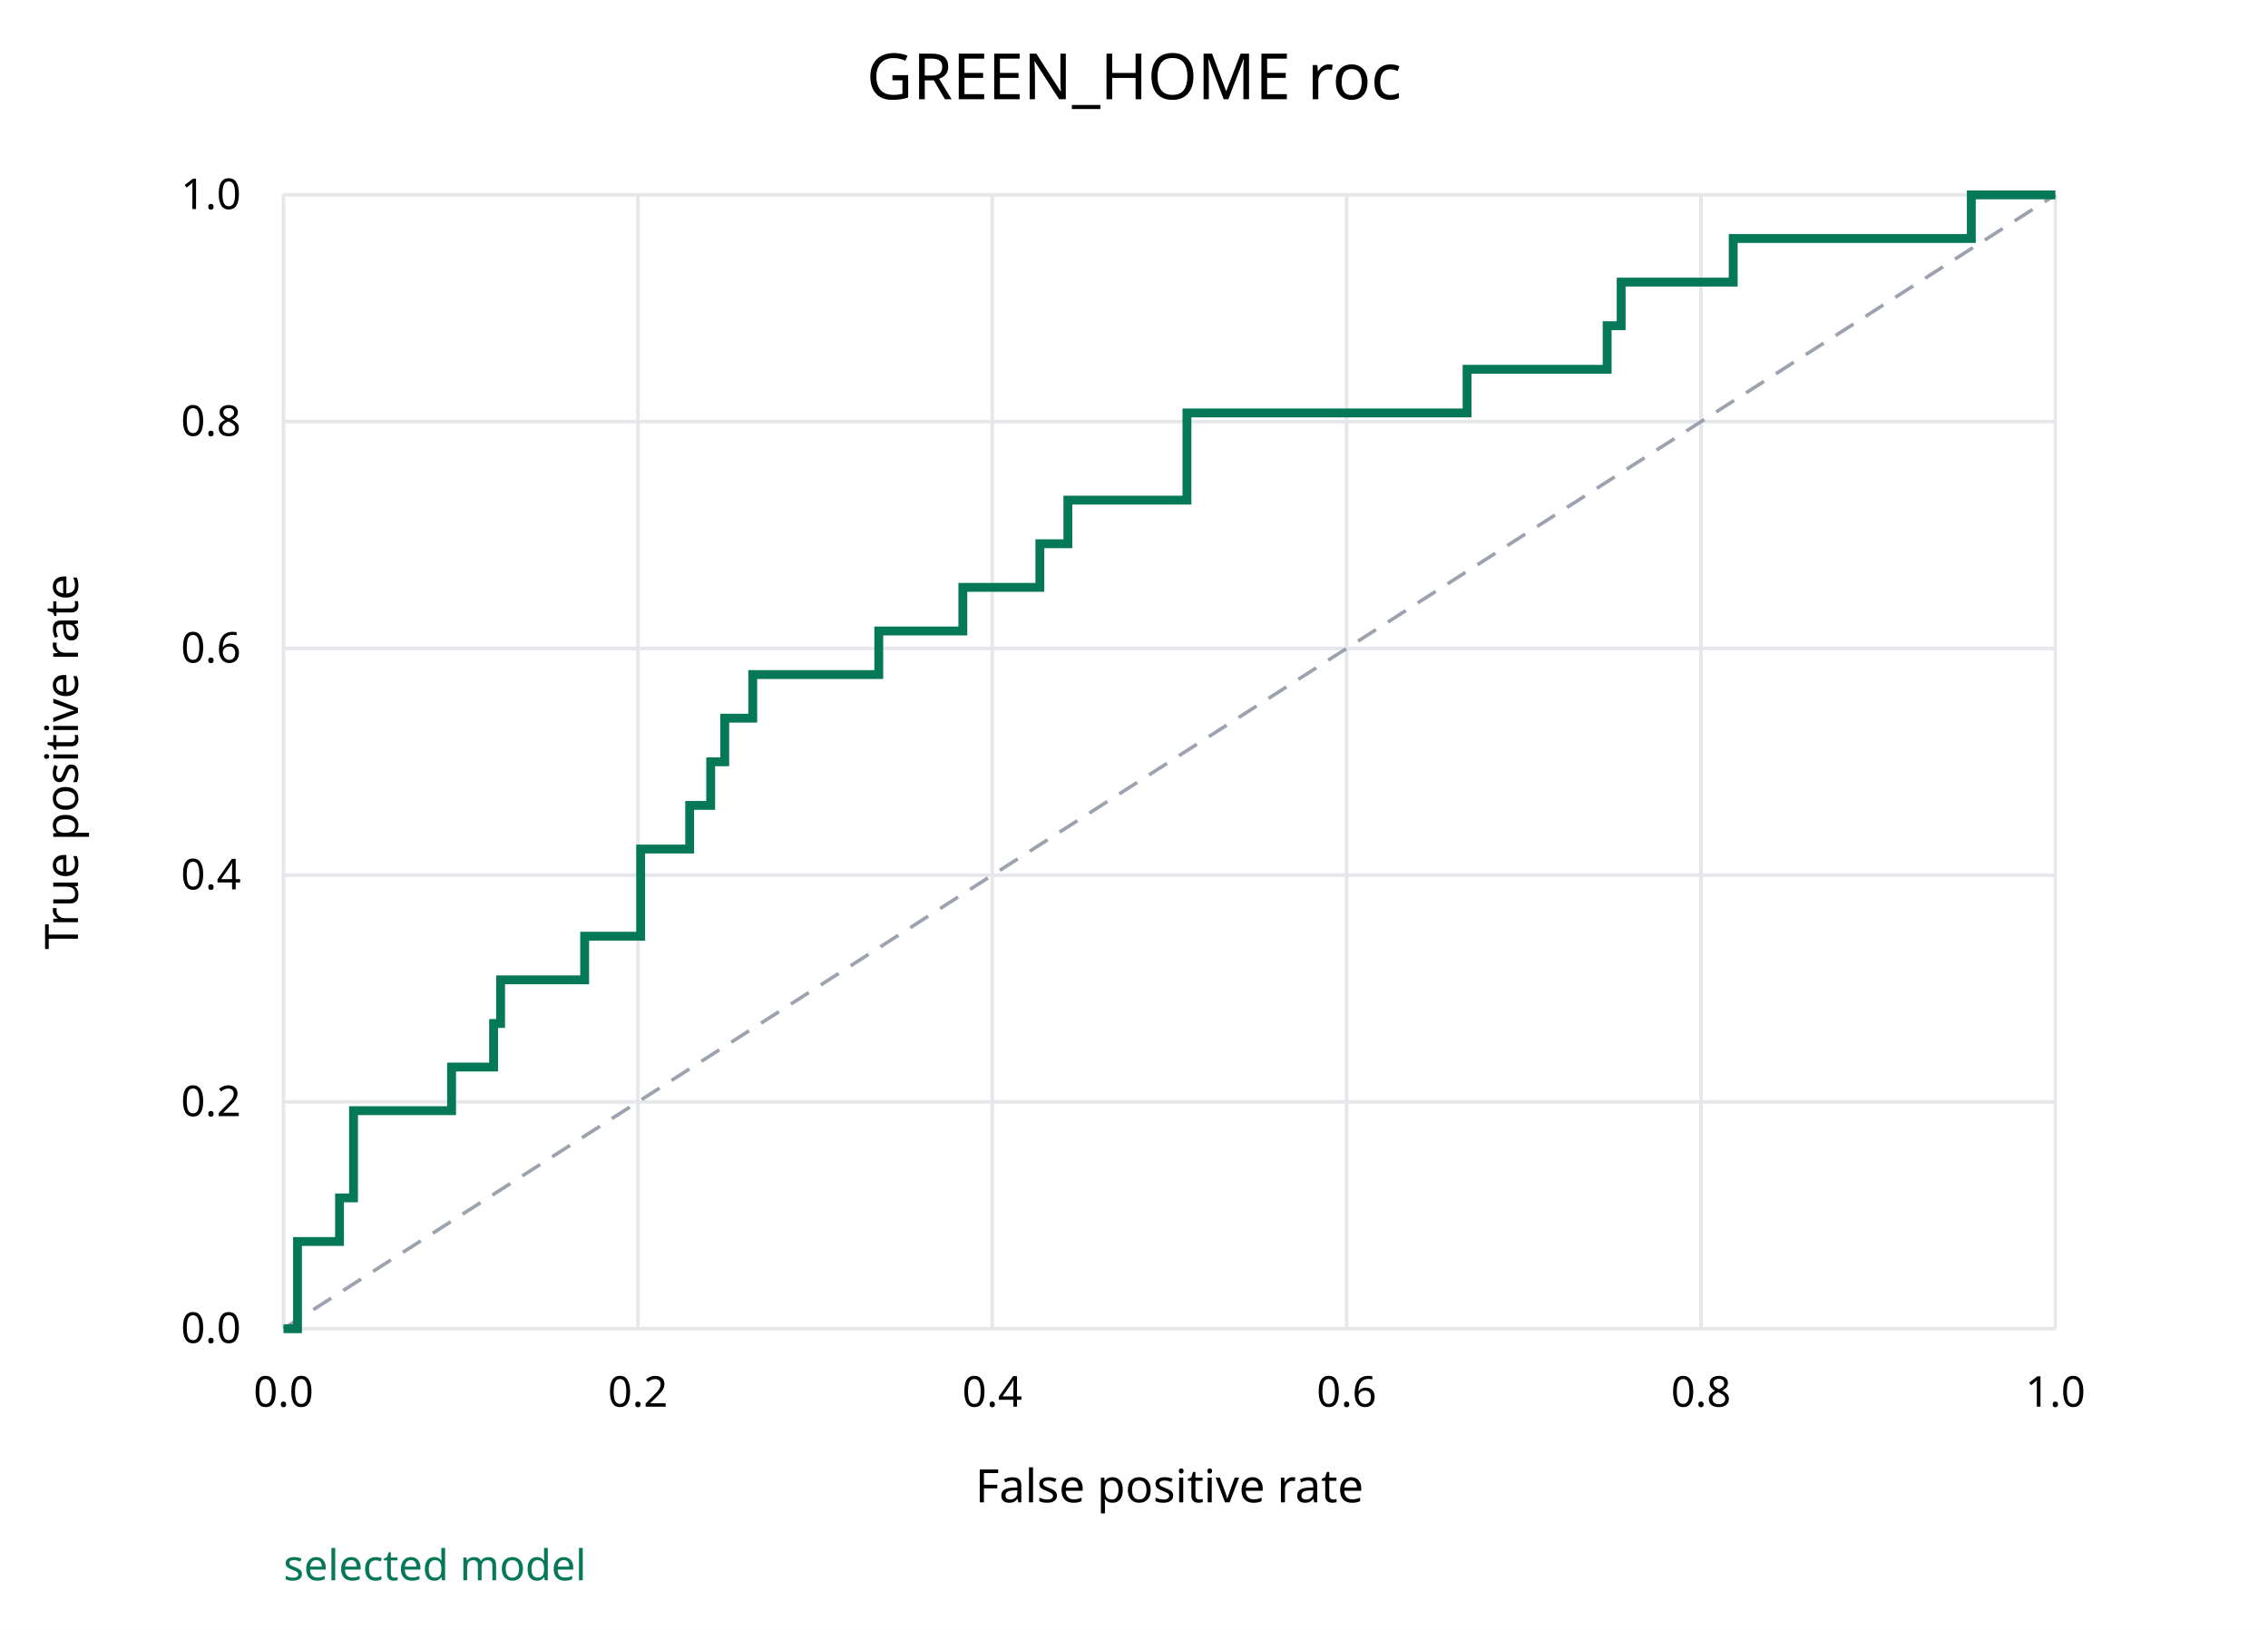
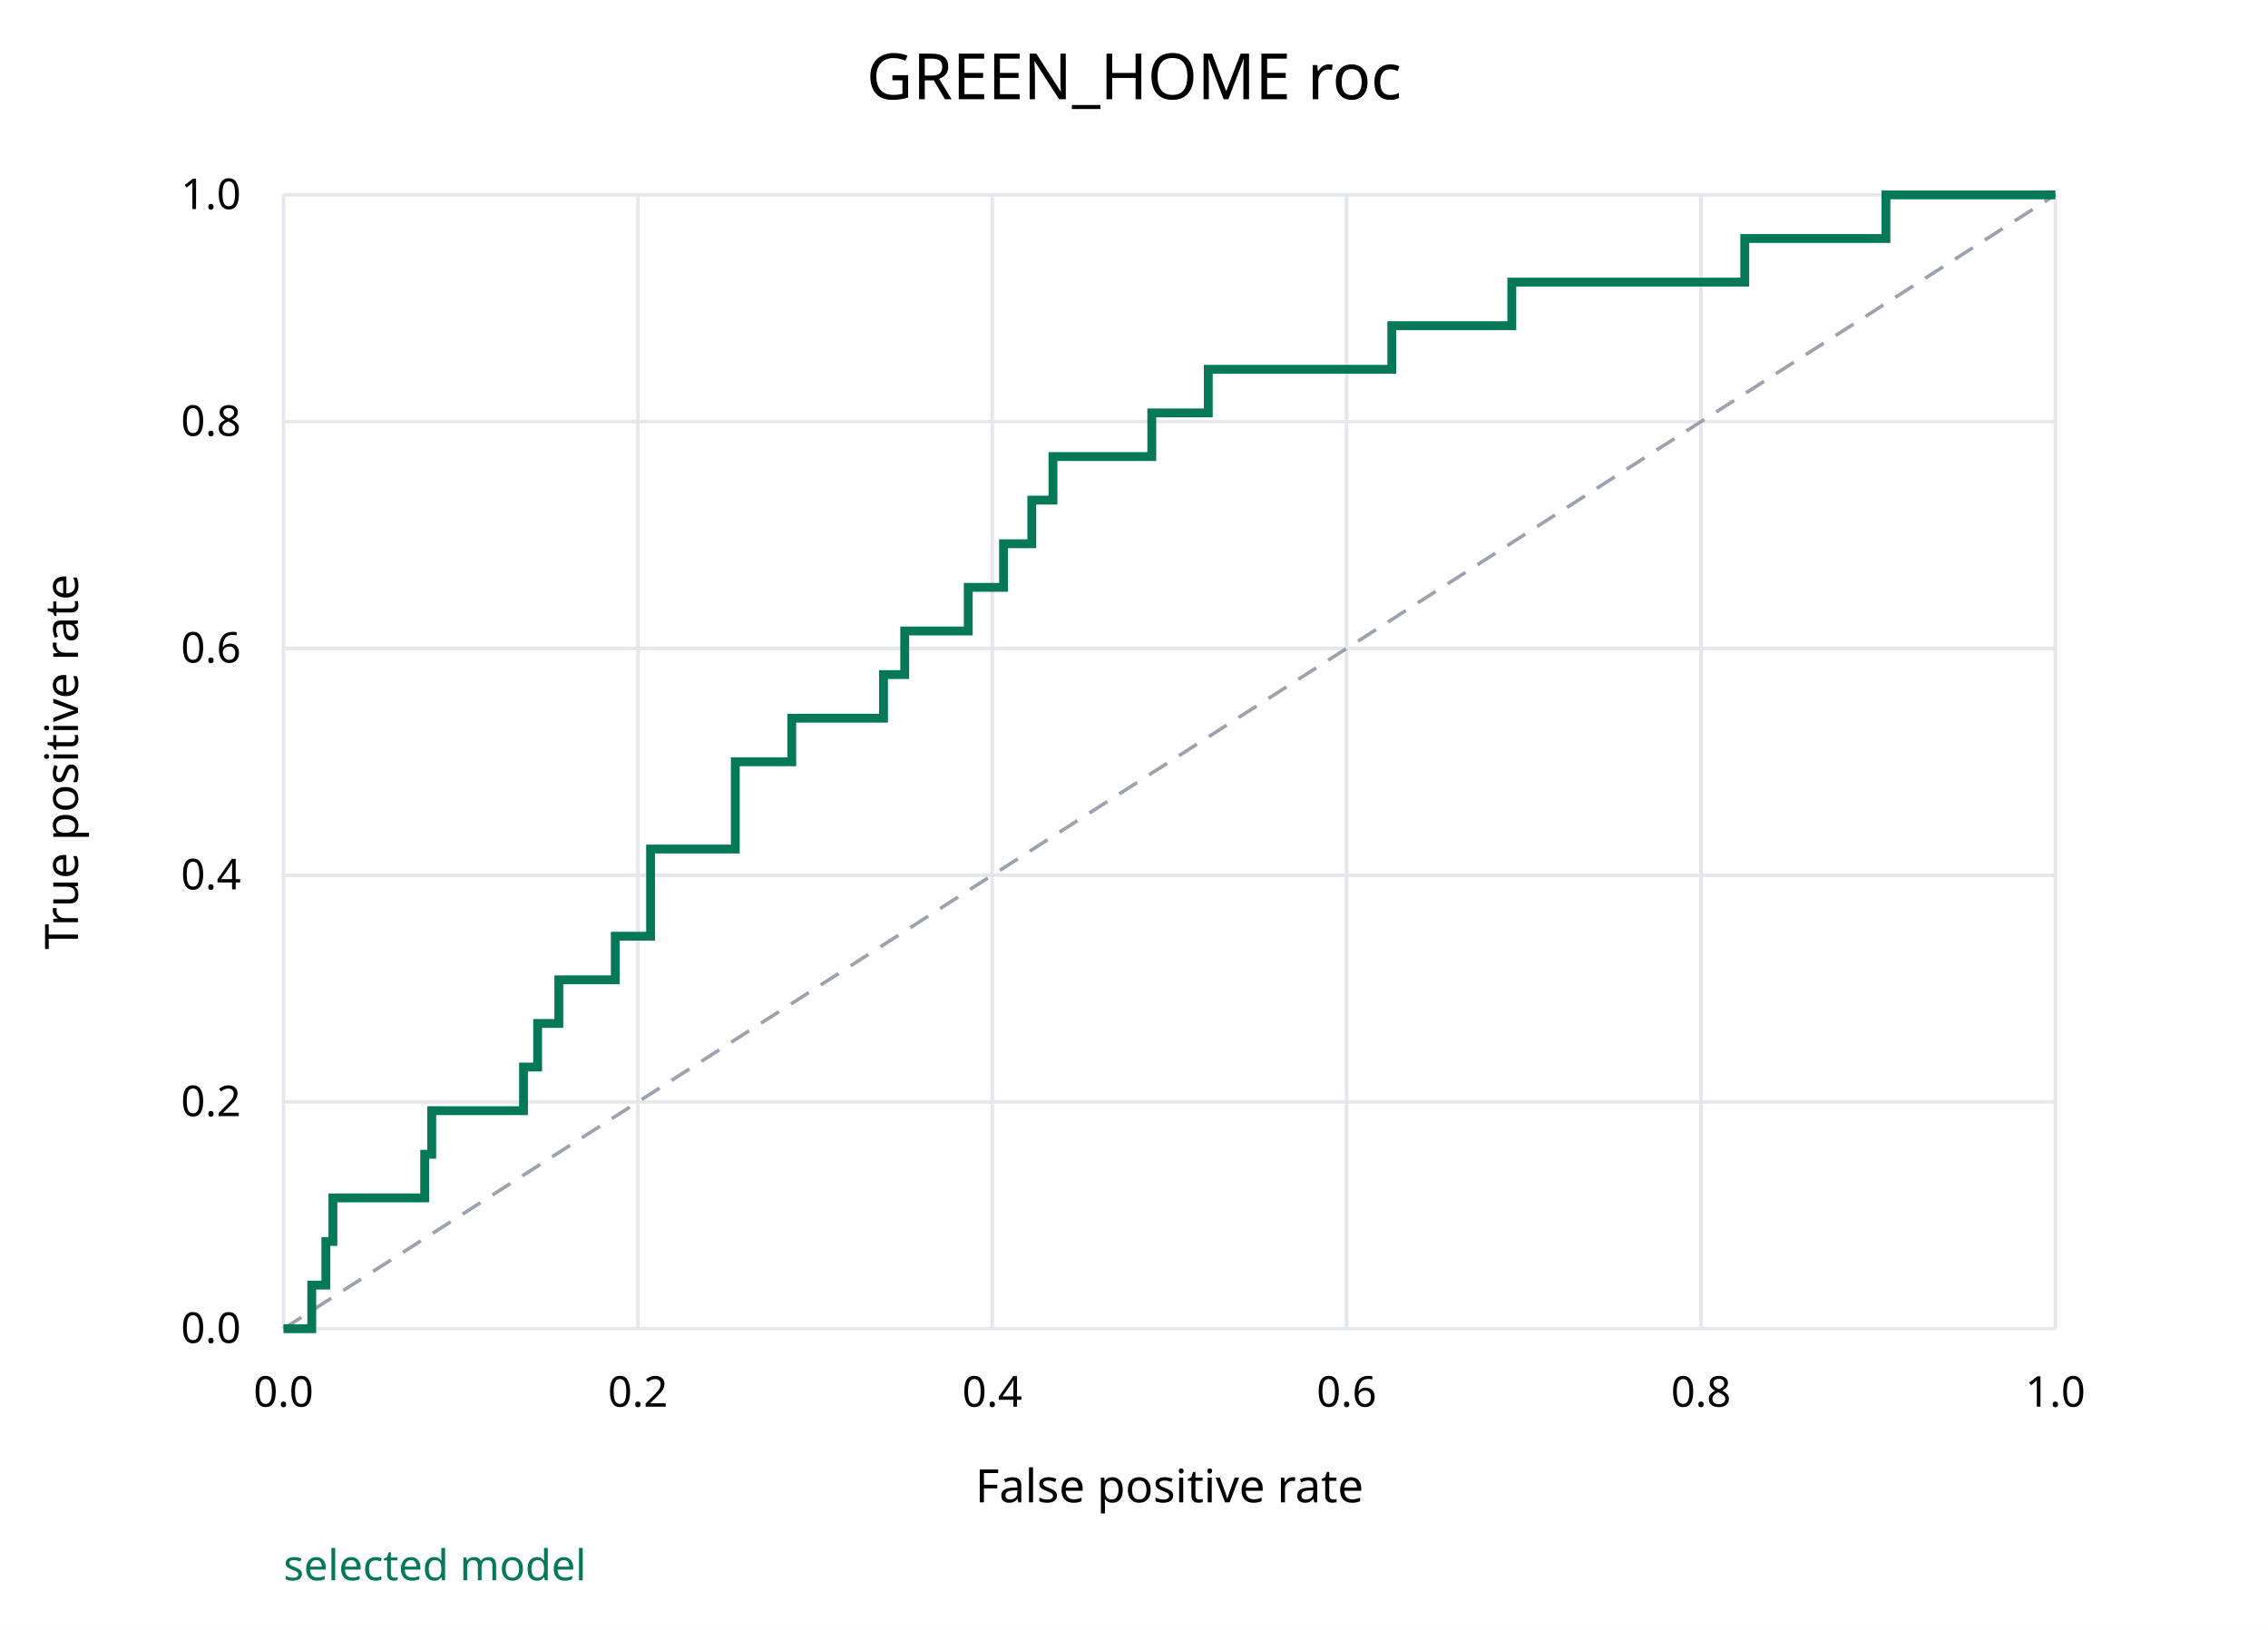
<svg xmlns="http://www.w3.org/2000/svg" width="640" height="460" viewBox="0 0 640 460" role="img" aria-label="GREEN_HOME roc">
  <rect width="100%" height="100%" fill="white" />
  <text x="320" y="28" text-anchor="middle" font-family="sans-serif" font-size="18">GREEN_HOME roc</text>
  <path d="M 80.0 55 V 375 M 80 375.0 H 580" stroke="#e5e7eb" fill="none" />
  <text x="80.0" y="397" text-anchor="middle" font-family="sans-serif" font-size="12">0.0</text>
  <text x="68" y="379.0" text-anchor="end" font-family="sans-serif" font-size="12">0.0</text>
  <path d="M 180.0 55 V 375 M 80 311.0 H 580" stroke="#e5e7eb" fill="none" />
  <text x="180.0" y="397" text-anchor="middle" font-family="sans-serif" font-size="12">0.2</text>
  <text x="68" y="315.0" text-anchor="end" font-family="sans-serif" font-size="12">0.2</text>
  <path d="M 280.0 55 V 375 M 80 247.0 H 580" stroke="#e5e7eb" fill="none" />
  <text x="280.0" y="397" text-anchor="middle" font-family="sans-serif" font-size="12">0.4</text>
  <text x="68" y="251.0" text-anchor="end" font-family="sans-serif" font-size="12">0.4</text>
  <path d="M 380.0 55 V 375 M 80 183.0 H 580" stroke="#e5e7eb" fill="none" />
  <text x="380.0" y="397" text-anchor="middle" font-family="sans-serif" font-size="12">0.6</text>
  <text x="68" y="187.0" text-anchor="end" font-family="sans-serif" font-size="12">0.6</text>
  <path d="M 480.0 55 V 375 M 80 119 H 580" stroke="#e5e7eb" fill="none" />
  <text x="480.0" y="397" text-anchor="middle" font-family="sans-serif" font-size="12">0.8</text>
  <text x="68" y="123" text-anchor="end" font-family="sans-serif" font-size="12">0.8</text>
  <path d="M 580.0 55 V 375 M 80 55.0 H 580" stroke="#e5e7eb" fill="none" />
  <text x="580.0" y="397" text-anchor="middle" font-family="sans-serif" font-size="12">1.0</text>
  <text x="68" y="59.0" text-anchor="end" font-family="sans-serif" font-size="12">1.0</text>
  <polyline points="80.00,375.00 580.00,55.00" stroke="#9ca3af" stroke-dasharray="6 4" fill="none" />
-   <polyline points="80.00,375.00 81.98,375.00 83.95,375.00 83.95,350.38 95.81,350.38 95.81,338.08 99.76,338.08 99.76,313.46 127.43,313.46 127.43,301.15 139.29,301.15 139.29,288.85 141.26,288.85 141.26,276.54 164.98,276.54 164.98,264.23 180.79,264.23 180.79,239.62 194.62,239.62 194.62,227.31 200.55,227.31 200.55,215.00 204.51,215.00 204.51,202.69 212.41,202.69 212.41,190.38 247.98,190.38 247.98,178.08 271.70,178.08 271.70,165.77 293.44,165.77 293.44,153.46 301.34,153.46 301.34,141.15 334.94,141.15 334.94,116.54 413.99,116.54 413.99,104.23 453.52,104.23 453.52,91.92 457.47,91.92 457.47,79.62 489.09,79.62 489.09,67.31 556.28,67.31 556.28,55.00 580.00,55.00" stroke="#047857" stroke-width="2.5" fill="none" />
+   <polyline points="80.00,375.00 81.99,375.00 87.97,375.00 87.97,362.69 91.95,362.69 91.95,350.38 93.94,350.38 93.94,338.08 119.84,338.08 119.84,325.77 121.83,325.77 121.83,313.46 147.73,313.46 147.73,301.15 151.71,301.15 151.71,288.85 157.69,288.85 157.69,276.54 173.63,276.54 173.63,264.23 183.59,264.23 183.59,239.62 207.49,239.62 207.49,215.00 223.43,215.00 223.43,202.69 249.32,202.69 249.32,190.38 255.30,190.38 255.30,178.08 273.23,178.08 273.23,165.77 283.19,165.77 283.19,153.46 291.16,153.46 291.16,141.15 297.13,141.15 297.13,128.85 325.02,128.85 325.02,116.54 340.96,116.54 340.96,104.23 392.75,104.23 392.75,91.92 426.61,91.92 426.61,79.62 492.35,79.62 492.35,67.31 532.19,67.31 532.19,55.00 562.07,55.00 580.00,55.00" stroke="#047857" stroke-width="2.5" fill="none" />
  <text x="80" y="446" fill="#047857" font-family="sans-serif" font-size="12">selected model</text>
  <text x="330" y="424" text-anchor="middle" font-family="sans-serif" font-size="13">False positive rate</text>
  <text transform="translate(22 215) rotate(-90)" text-anchor="middle" font-family="sans-serif" font-size="13">True positive rate</text>
</svg>
